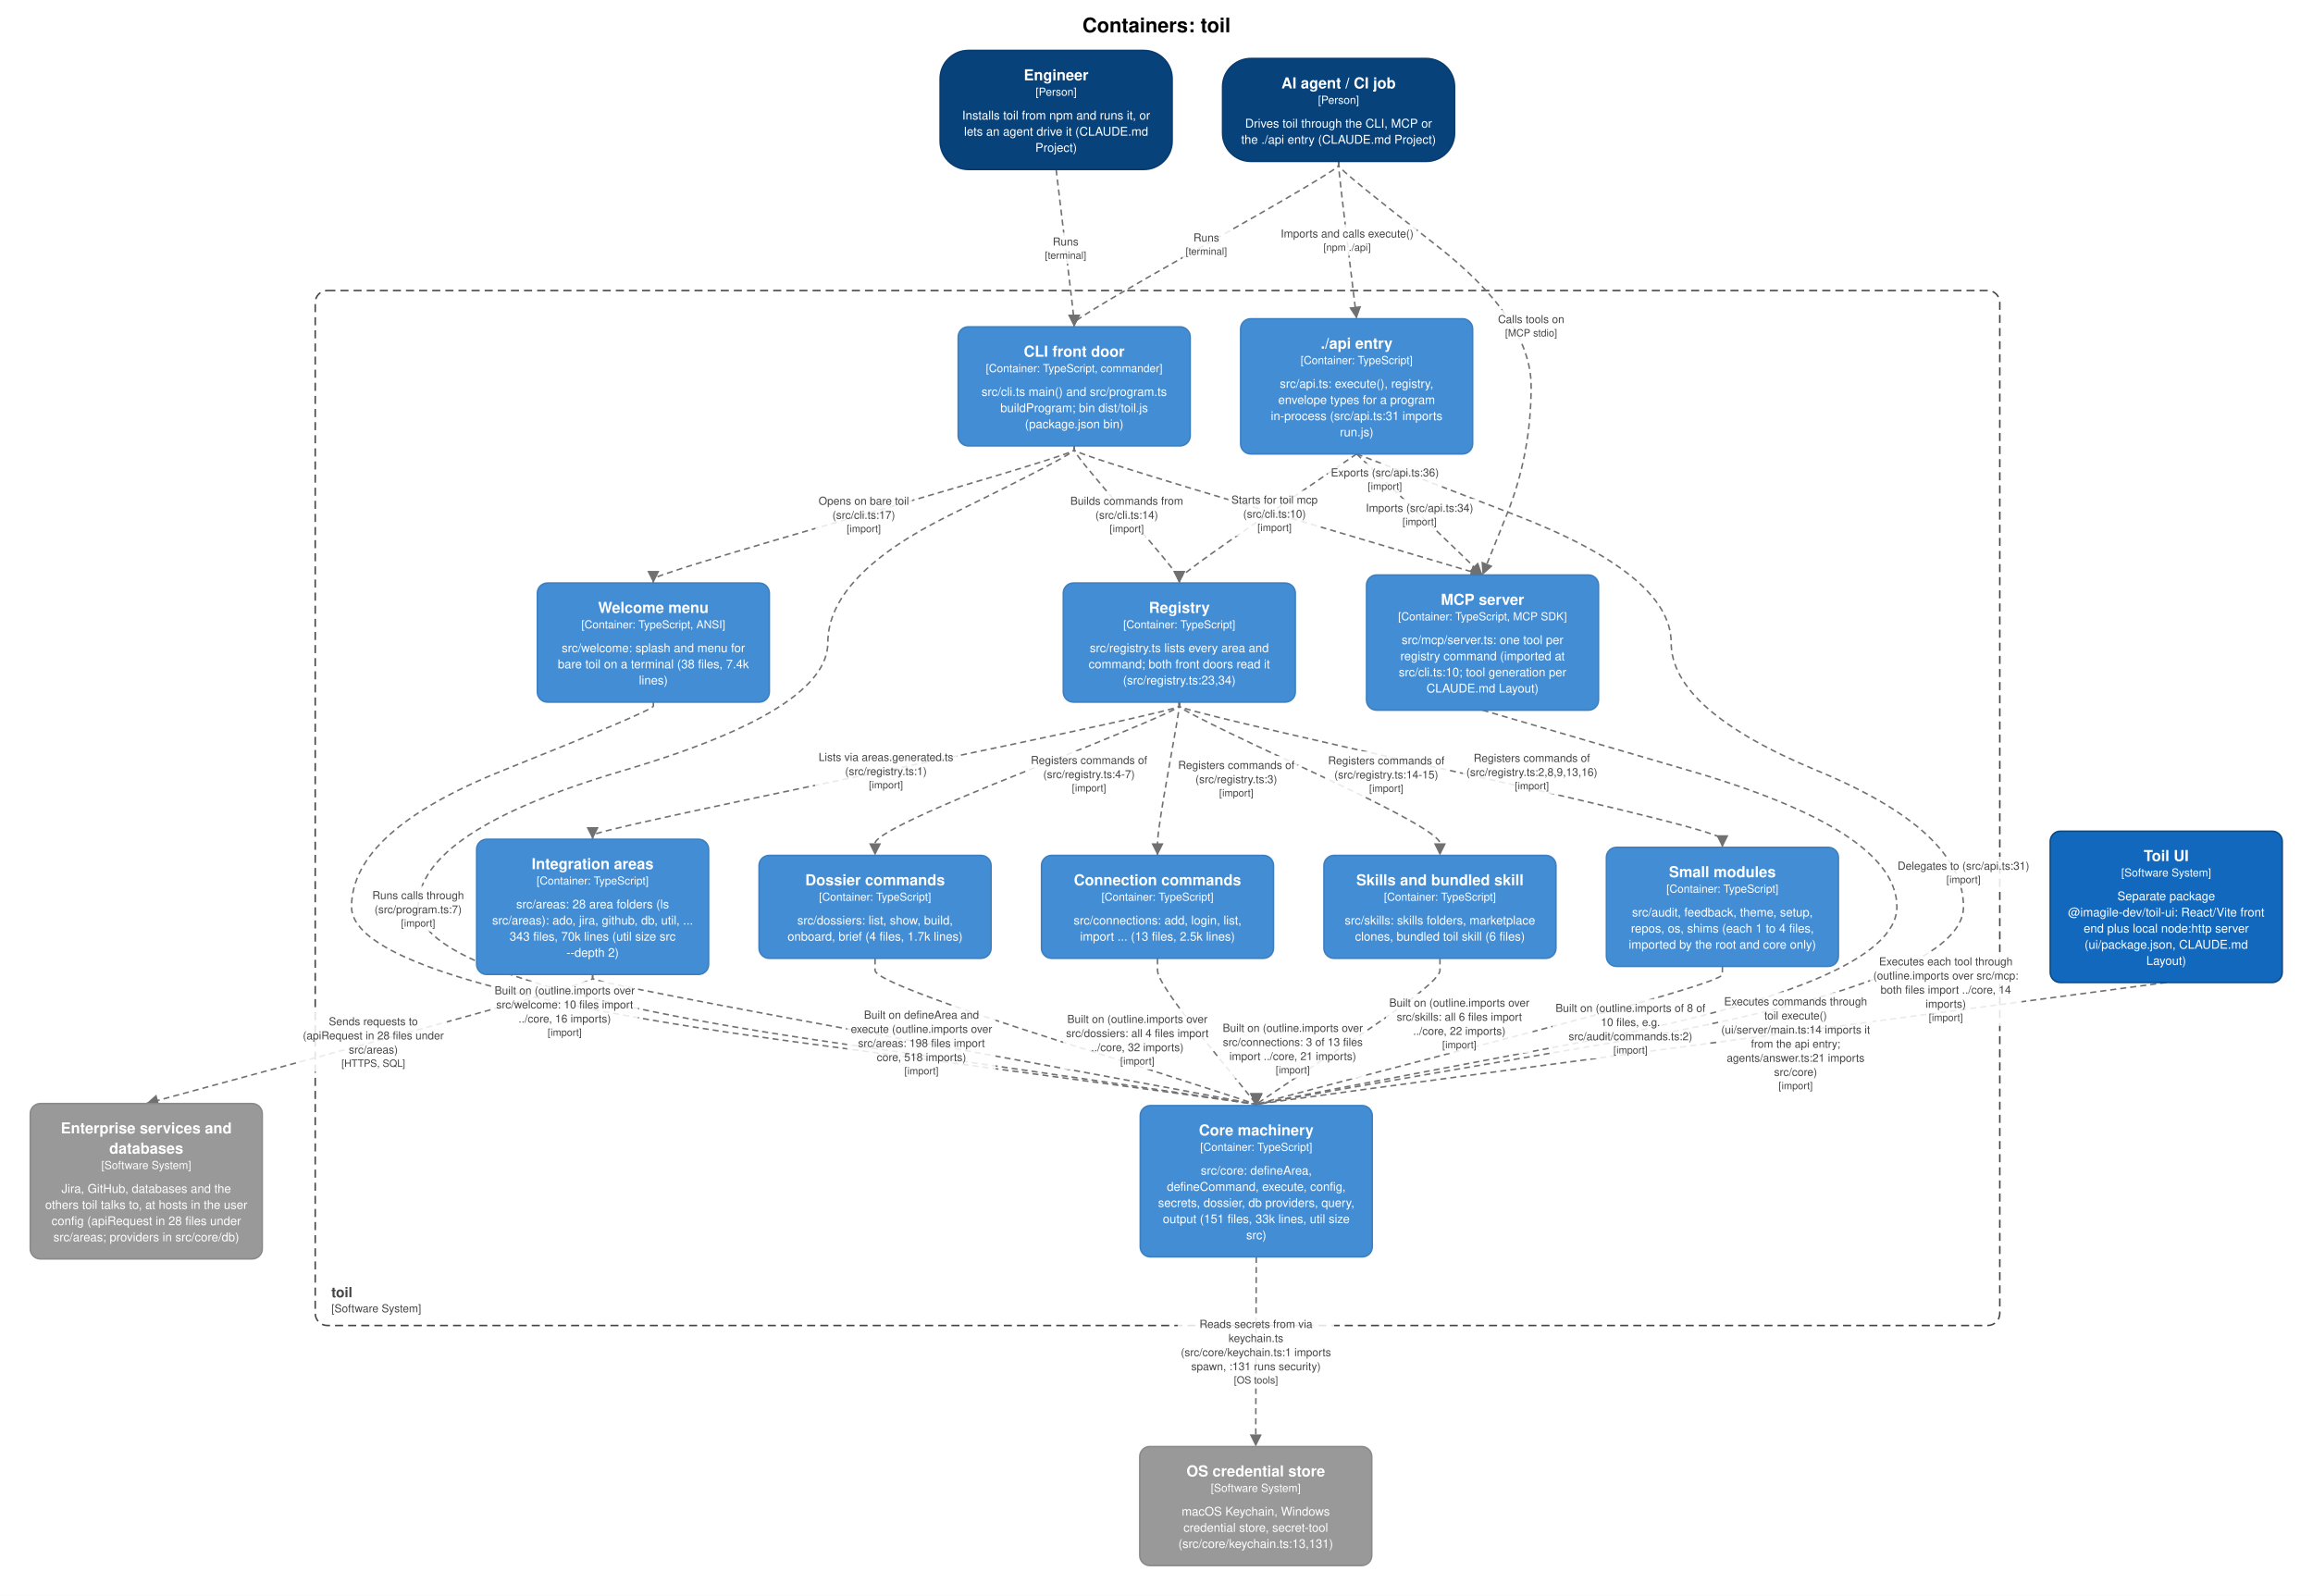
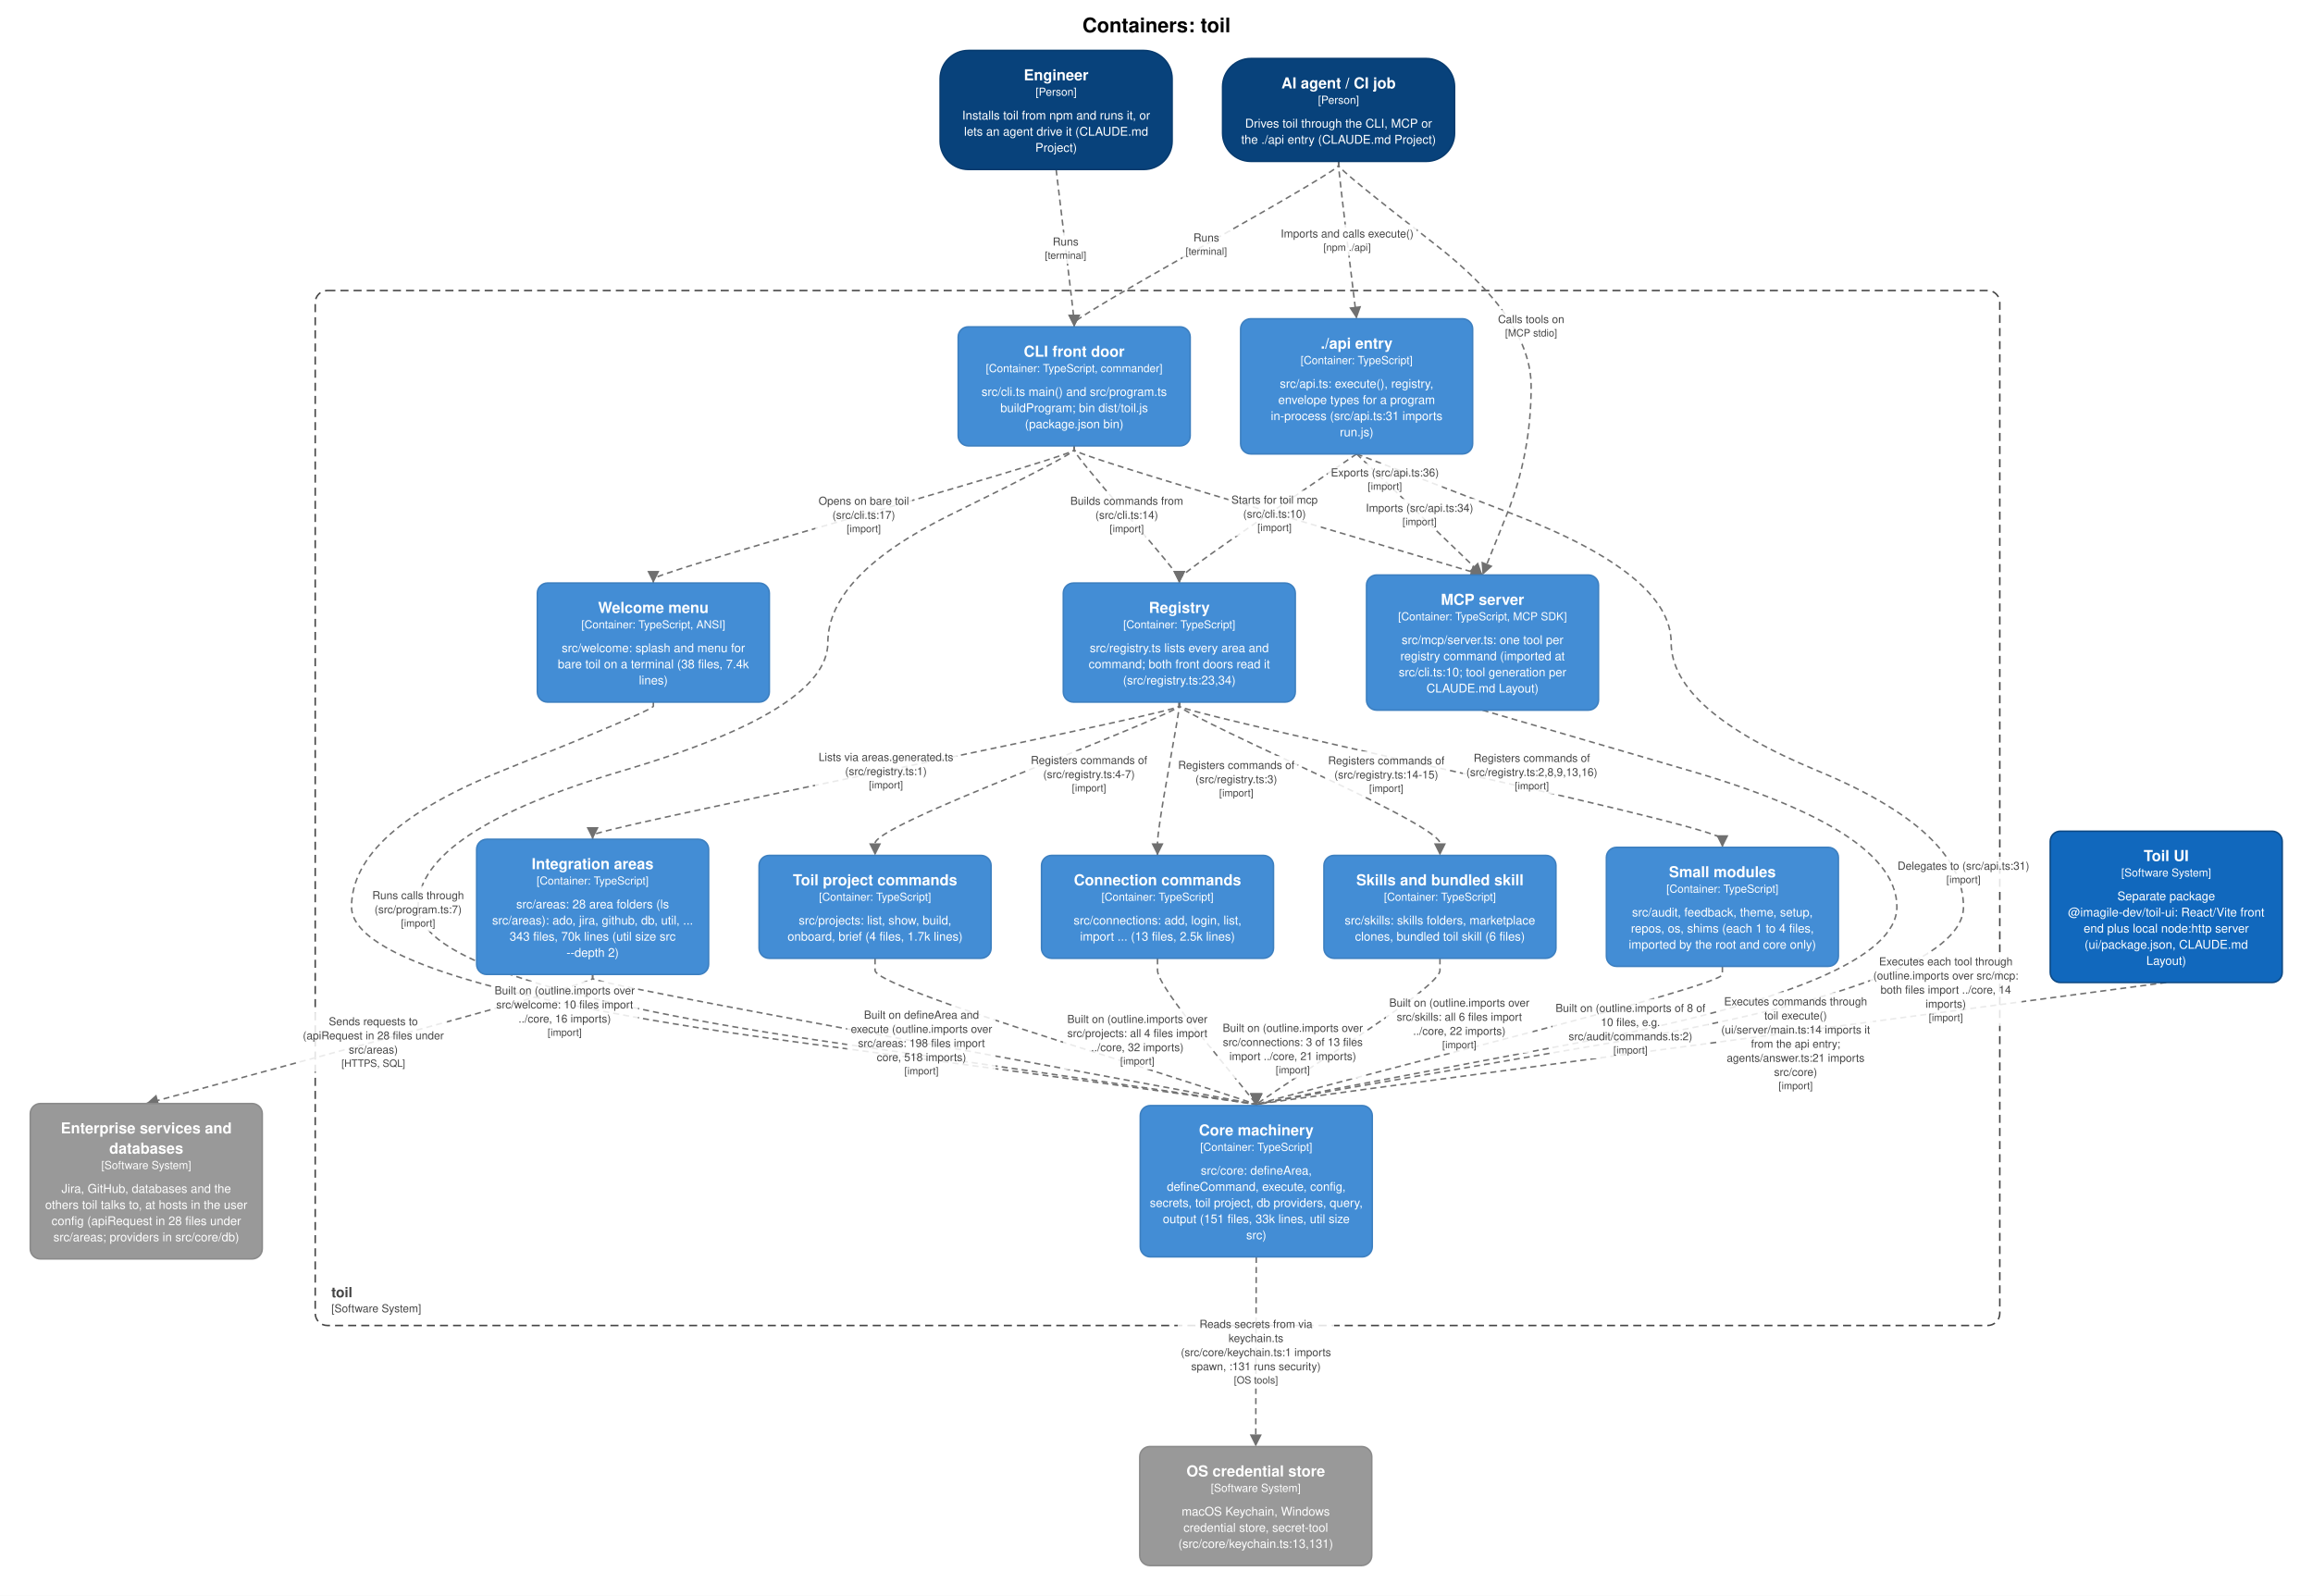
<svg xmlns="http://www.w3.org/2000/svg" width="2293" height="1582" viewBox="0 0 2293 1582" font-family="Helvetica, Arial, sans-serif">
  <defs>
    <marker id="arrow" viewBox="0 0 10 10" refX="10" refY="5" markerWidth="8" markerHeight="8" orient="auto-start-reverse">
      <path d="M0,0 L10,5 L0,10 z" fill="#707070" />
    </marker>
  </defs>
  <rect width="100%" height="100%" fill="#ffffff" />
  <text x="1146.5" y="32" font-size="20" font-weight="bold" text-anchor="middle" fill="#000000">Containers: toil</text>
  <g class="c4-boundary">
    <rect x="312.5" y="288" width="1670" height="1026" rx="12" fill="none" stroke="#444444" stroke-width="1.5" stroke-dasharray="8 5" />
    <text x="328.5" y="1286" font-size="14" font-weight="bold" text-anchor="start" fill="#444444">toil</text>
    <text x="328.5" y="1300.9" font-size="11" text-anchor="start" fill="#444444">[Software System]</text>
  </g>
  <g class="c4-relationships">
    <path d="M1047,168 L1055.9,242 Q1064.9,316 1064.9,320 L1064.9,324" fill="none" stroke="#707070" stroke-width="1.5" stroke-dasharray="6 4" marker-end="url(#arrow)" />
    <path d="M1327,160 L1327,164 Q1327,168 1422.4,242 L1422.4,242 Q1517.9,316 1517.9,383 L1517.9,383 Q1517.9,450 1493.8,510 L1469.7,570" fill="none" stroke="#707070" stroke-width="1.5" stroke-dasharray="6 4" marker-end="url(#arrow)" />
    <path d="M1327,160 L1327,164 Q1327,168 1335.9,242 L1344.9,316" fill="none" stroke="#707070" stroke-width="1.5" stroke-dasharray="6 4" marker-end="url(#arrow)" />
    <path d="M1327,160 L1327,164 Q1327,168 1195.9,242 L1195.9,242 Q1064.9,316 1064.9,320 L1064.9,324" fill="none" stroke="#707070" stroke-width="1.5" stroke-dasharray="6 4" marker-end="url(#arrow)" />
    <path d="M1064.9,442 L1064.9,446 Q1064.9,450 1117,510 L1117,510 Q1169.1,570 1169.1,574 L1169.1,578" fill="none" stroke="#707070" stroke-width="1.5" stroke-dasharray="6 4" marker-end="url(#arrow)" />
    <path d="M1064.9,442 L1064.9,446 Q1064.9,450 942.8,510 L942.8,510 Q820.7,570 820.7,637 L820.7,637 Q820.7,704 617.6,764 L617.6,764 Q414.5,824 414.5,899 L414.5,899 Q414.5,974 829.9,1034 L829.9,1034 Q1245.4,1094 1245.4,1095 L1245.4,1096" fill="none" stroke="#707070" stroke-width="1.5" stroke-dasharray="6 4" marker-end="url(#arrow)" />
    <path d="M1064.9,442 L1064.9,446 Q1064.9,450 1267.3,510 L1469.7,570" fill="none" stroke="#707070" stroke-width="1.5" stroke-dasharray="6 4" marker-end="url(#arrow)" />
    <path d="M1064.9,442 L1064.9,446 Q1064.9,450 856.3,510 L856.3,510 Q647.7,570 647.7,574 L647.7,578" fill="none" stroke="#707070" stroke-width="1.5" stroke-dasharray="6 4" marker-end="url(#arrow)" />
    <path d="M1469.7,704 L1675.1,764 Q1880.5,824 1880.5,899 L1880.5,899 Q1880.5,974 1562.9,1034 L1562.9,1034 Q1245.4,1094 1245.4,1095 L1245.4,1096" fill="none" stroke="#707070" stroke-width="1.5" stroke-dasharray="6 4" marker-end="url(#arrow)" />
    <path d="M1344.9,450 L1257,510 Q1169.1,570 1169.1,574 L1169.1,578" fill="none" stroke="#707070" stroke-width="1.5" stroke-dasharray="6 4" marker-end="url(#arrow)" />
    <path d="M1344.9,450 L1500.8,510 Q1656.7,570 1656.7,637 L1656.7,637 Q1656.7,704 1801.6,764 L1801.6,764 Q1946.5,824 1946.5,899 L1946.5,899 Q1946.5,974 1595.9,1034 L1595.9,1034 Q1245.4,1094 1245.4,1095 L1245.4,1096" fill="none" stroke="#707070" stroke-width="1.5" stroke-dasharray="6 4" marker-end="url(#arrow)" />
    <path d="M1344.9,450 L1469.7,570" fill="none" stroke="#707070" stroke-width="1.5" stroke-dasharray="6 4" marker-end="url(#arrow)" />
    <path d="M1169.1,696 L1169.1,700 Q1169.1,704 878.3,764 L878.3,764 Q587.5,824 587.5,828 L587.5,832" fill="none" stroke="#707070" stroke-width="1.5" stroke-dasharray="6 4" marker-end="url(#arrow)" />
    <path d="M1169.1,696 L1169.1,700 Q1169.1,704 1018.3,764 L1018.3,764 Q867.5,824 867.5,836 L867.5,848" fill="none" stroke="#707070" stroke-width="1.5" stroke-dasharray="6 4" marker-end="url(#arrow)" />
    <path d="M1169.1,696 L1169.1,700 Q1169.1,704 1158.3,764 L1158.3,764 Q1147.5,824 1147.5,836 L1147.5,848" fill="none" stroke="#707070" stroke-width="1.5" stroke-dasharray="6 4" marker-end="url(#arrow)" />
    <path d="M1169.1,696 L1169.1,700 Q1169.1,704 1298.3,764 L1298.3,764 Q1427.5,824 1427.5,836 L1427.5,848" fill="none" stroke="#707070" stroke-width="1.5" stroke-dasharray="6 4" marker-end="url(#arrow)" />
    <path d="M1169.1,696 L1169.1,700 Q1169.1,704 1438.3,764 L1438.3,764 Q1707.5,824 1707.5,832 L1707.5,840" fill="none" stroke="#707070" stroke-width="1.5" stroke-dasharray="6 4" marker-end="url(#arrow)" />
    <path d="M587.5,966 L587.5,970 Q587.5,974 916.4,1034 L916.4,1034 Q1245.4,1094 1245.4,1095 L1245.4,1096" fill="none" stroke="#707070" stroke-width="1.5" stroke-dasharray="6 4" marker-end="url(#arrow)" />
    <path d="M867.5,950 L867.5,962 Q867.5,974 1056.4,1034 L1056.4,1034 Q1245.4,1094 1245.4,1095 L1245.4,1096" fill="none" stroke="#707070" stroke-width="1.5" stroke-dasharray="6 4" marker-end="url(#arrow)" />
    <path d="M1147.5,950 L1147.5,962 Q1147.5,974 1196.4,1034 L1196.4,1034 Q1245.4,1094 1245.4,1095 L1245.4,1096" fill="none" stroke="#707070" stroke-width="1.5" stroke-dasharray="6 4" marker-end="url(#arrow)" />
    <path d="M1427.5,950 L1427.5,962 Q1427.5,974 1336.4,1034 L1336.4,1034 Q1245.4,1094 1245.4,1095 L1245.4,1096" fill="none" stroke="#707070" stroke-width="1.5" stroke-dasharray="6 4" marker-end="url(#arrow)" />
    <path d="M647.7,696 L647.7,700 Q647.7,704 498.1,764 L498.1,764 Q348.5,824 348.5,899 L348.5,899 Q348.5,974 796.9,1034 L796.9,1034 Q1245.4,1094 1245.4,1095 L1245.4,1096" fill="none" stroke="#707070" stroke-width="1.5" stroke-dasharray="6 4" marker-end="url(#arrow)" />
    <path d="M1707.5,958 L1707.5,966 Q1707.5,974 1476.4,1034 L1476.4,1034 Q1245.4,1094 1245.4,1095 L1245.4,1096" fill="none" stroke="#707070" stroke-width="1.5" stroke-dasharray="6 4" marker-end="url(#arrow)" />
    <path d="M587.5,966 L587.5,970 Q587.5,974 366.2,1034 L145,1094" fill="none" stroke="#707070" stroke-width="1.5" stroke-dasharray="6 4" marker-end="url(#arrow)" />
    <path d="M1245.4,1246 L1245.4,1247 Q1245.4,1248 1245.1,1341 L1244.9,1434" fill="none" stroke="#707070" stroke-width="1.5" stroke-dasharray="6 4" marker-end="url(#arrow)" />
    <path d="M2147.5,974 L1696.4,1034 Q1245.4,1094 1245.4,1095 L1245.4,1096" fill="none" stroke="#707070" stroke-width="1.5" stroke-dasharray="6 4" marker-end="url(#arrow)" />
  </g>
  <g id="engineer" class="c4-person">
    <rect x="932" y="50" width="230" height="118" rx="28" fill="#08427b" stroke="#073b6f" stroke-width="1.5" />
    <text x="1047" y="79.6" font-size="15" font-weight="bold" text-anchor="middle" fill="#ffffff">Engineer</text>
    <text x="1047" y="94.9" font-size="11" text-anchor="middle" fill="#ffffff">[Person]</text>
    <text x="1047" y="118.5" font-size="12" text-anchor="middle" fill="#ffffff">Installs toil from npm and runs it, or</text>
    <text x="1047" y="134.5" font-size="12" text-anchor="middle" fill="#ffffff">lets an agent drive it (CLAUDE.md</text>
    <text x="1047" y="150.5" font-size="12" text-anchor="middle" fill="#ffffff">Project)</text>
  </g>
  <g id="agent" class="c4-person">
    <rect x="1212" y="58" width="230" height="102" rx="28" fill="#08427b" stroke="#073b6f" stroke-width="1.5" />
    <text x="1327" y="87.6" font-size="15" font-weight="bold" text-anchor="middle" fill="#ffffff">AI agent / CI job</text>
    <text x="1327" y="102.9" font-size="11" text-anchor="middle" fill="#ffffff">[Person]</text>
    <text x="1327" y="126.5" font-size="12" text-anchor="middle" fill="#ffffff">Drives toil through the CLI, MCP or</text>
    <text x="1327" y="142.5" font-size="12" text-anchor="middle" fill="#ffffff">the ./api entry (CLAUDE.md Project)</text>
  </g>
  <g id="toil_ui" class="c4-system">
    <rect x="2032.5" y="824" width="230" height="150" rx="10" fill="#1168bd" stroke="#0b4884" stroke-width="1.5" />
    <text x="2147.5" y="853.6" font-size="15" font-weight="bold" text-anchor="middle" fill="#ffffff">Toil UI</text>
    <text x="2147.5" y="868.9" font-size="11" text-anchor="middle" fill="#ffffff">[Software System]</text>
    <text x="2147.5" y="892.5" font-size="12" text-anchor="middle" fill="#ffffff">Separate package</text>
    <text x="2147.5" y="908.5" font-size="12" text-anchor="middle" fill="#ffffff">@imagile-dev/toil-ui: React/Vite front</text>
    <text x="2147.5" y="924.5" font-size="12" text-anchor="middle" fill="#ffffff">end plus local node:http server</text>
    <text x="2147.5" y="940.5" font-size="12" text-anchor="middle" fill="#ffffff">(ui/package.json, CLAUDE.md</text>
    <text x="2147.5" y="956.5" font-size="12" text-anchor="middle" fill="#ffffff">Layout)</text>
  </g>
  <g id="services" class="c4-system">
    <rect x="30" y="1094" width="230" height="154" rx="10" fill="#999999" stroke="#8a8a8a" stroke-width="1.5" />
    <text x="145" y="1123.6" font-size="15" font-weight="bold" text-anchor="middle" fill="#ffffff">Enterprise services and</text>
    <text x="145" y="1143.6" font-size="15" font-weight="bold" text-anchor="middle" fill="#ffffff">databases</text>
    <text x="145" y="1158.9" font-size="11" text-anchor="middle" fill="#ffffff">[Software System]</text>
    <text x="145" y="1182.5" font-size="12" text-anchor="middle" fill="#ffffff">Jira, GitHub, databases and the</text>
    <text x="145" y="1198.5" font-size="12" text-anchor="middle" fill="#ffffff">others toil talks to, at hosts in the user</text>
    <text x="145" y="1214.5" font-size="12" text-anchor="middle" fill="#ffffff">config (apiRequest in 28 files under</text>
    <text x="145" y="1230.5" font-size="12" text-anchor="middle" fill="#ffffff">src/areas; providers in src/core/db)</text>
  </g>
  <g id="credstore" class="c4-system">
    <rect x="1129.9" y="1434" width="230" height="118" rx="10" fill="#999999" stroke="#8a8a8a" stroke-width="1.5" />
    <text x="1244.9" y="1463.6" font-size="15" font-weight="bold" text-anchor="middle" fill="#ffffff">OS credential store</text>
    <text x="1244.9" y="1478.9" font-size="11" text-anchor="middle" fill="#ffffff">[Software System]</text>
    <text x="1244.9" y="1502.5" font-size="12" text-anchor="middle" fill="#ffffff">macOS Keychain, Windows</text>
    <text x="1244.9" y="1518.5" font-size="12" text-anchor="middle" fill="#ffffff">credential store, secret-tool</text>
    <text x="1244.9" y="1534.5" font-size="12" text-anchor="middle" fill="#ffffff">(src/core/keychain.ts:13,131)</text>
  </g>
  <g id="cli" class="c4-container">
    <rect x="949.9" y="324" width="230" height="118" rx="10" fill="#438dd5" stroke="#3c7fc0" stroke-width="1.5" />
    <text x="1064.9" y="353.6" font-size="15" font-weight="bold" text-anchor="middle" fill="#ffffff">CLI front door</text>
    <text x="1064.9" y="368.9" font-size="11" text-anchor="middle" fill="#ffffff">[Container: TypeScript, commander]</text>
    <text x="1064.9" y="392.5" font-size="12" text-anchor="middle" fill="#ffffff">src/cli.ts main() and src/program.ts</text>
    <text x="1064.9" y="408.5" font-size="12" text-anchor="middle" fill="#ffffff">buildProgram; bin dist/toil.js</text>
    <text x="1064.9" y="424.5" font-size="12" text-anchor="middle" fill="#ffffff">(package.json bin)</text>
  </g>
  <g id="mcp" class="c4-container">
    <rect x="1354.7" y="570" width="230" height="134" rx="10" fill="#438dd5" stroke="#3c7fc0" stroke-width="1.5" />
    <text x="1469.7" y="599.6" font-size="15" font-weight="bold" text-anchor="middle" fill="#ffffff">MCP server</text>
    <text x="1469.7" y="614.9" font-size="11" text-anchor="middle" fill="#ffffff">[Container: TypeScript, MCP SDK]</text>
    <text x="1469.7" y="638.5" font-size="12" text-anchor="middle" fill="#ffffff">src/mcp/server.ts: one tool per</text>
    <text x="1469.7" y="654.5" font-size="12" text-anchor="middle" fill="#ffffff">registry command (imported at</text>
    <text x="1469.7" y="670.5" font-size="12" text-anchor="middle" fill="#ffffff">src/cli.ts:10; tool generation per</text>
    <text x="1469.7" y="686.5" font-size="12" text-anchor="middle" fill="#ffffff">CLAUDE.md Layout)</text>
  </g>
  <g id="api" class="c4-container">
    <rect x="1229.9" y="316" width="230" height="134" rx="10" fill="#438dd5" stroke="#3c7fc0" stroke-width="1.5" />
    <text x="1344.9" y="345.6" font-size="15" font-weight="bold" text-anchor="middle" fill="#ffffff">./api entry</text>
    <text x="1344.9" y="360.9" font-size="11" text-anchor="middle" fill="#ffffff">[Container: TypeScript]</text>
    <text x="1344.9" y="384.5" font-size="12" text-anchor="middle" fill="#ffffff">src/api.ts: execute(), registry,</text>
    <text x="1344.9" y="400.5" font-size="12" text-anchor="middle" fill="#ffffff">envelope types for a program</text>
    <text x="1344.9" y="416.5" font-size="12" text-anchor="middle" fill="#ffffff">in-process (src/api.ts:31 imports</text>
    <text x="1344.9" y="432.5" font-size="12" text-anchor="middle" fill="#ffffff">run.js)</text>
  </g>
  <g id="registry" class="c4-container">
    <rect x="1054.1" y="578" width="230" height="118" rx="10" fill="#438dd5" stroke="#3c7fc0" stroke-width="1.5" />
    <text x="1169.1" y="607.6" font-size="15" font-weight="bold" text-anchor="middle" fill="#ffffff">Registry</text>
    <text x="1169.1" y="622.9" font-size="11" text-anchor="middle" fill="#ffffff">[Container: TypeScript]</text>
    <text x="1169.1" y="646.5" font-size="12" text-anchor="middle" fill="#ffffff">src/registry.ts lists every area and</text>
    <text x="1169.1" y="662.5" font-size="12" text-anchor="middle" fill="#ffffff">command; both front doors read it</text>
    <text x="1169.1" y="678.5" font-size="12" text-anchor="middle" fill="#ffffff">(src/registry.ts:23,34)</text>
  </g>
  <g id="core" class="c4-container">
    <rect x="1130.4" y="1096" width="230" height="150" rx="10" fill="#438dd5" stroke="#3c7fc0" stroke-width="1.5" />
    <text x="1245.4" y="1125.6" font-size="15" font-weight="bold" text-anchor="middle" fill="#ffffff">Core machinery</text>
    <text x="1245.4" y="1140.9" font-size="11" text-anchor="middle" fill="#ffffff">[Container: TypeScript]</text>
    <text x="1245.4" y="1164.5" font-size="12" text-anchor="middle" fill="#ffffff">src/core: defineArea,</text>
    <text x="1245.4" y="1180.5" font-size="12" text-anchor="middle" fill="#ffffff">defineCommand, execute, config,</text>
-     <text x="1245.4" y="1196.5" font-size="12" text-anchor="middle" fill="#ffffff">secrets, dossier, db providers, query,</text>
+     <text x="1245.4" y="1196.5" font-size="12" text-anchor="middle" fill="#ffffff">secrets, toil project, db providers, query,</text>
    <text x="1245.4" y="1212.5" font-size="12" text-anchor="middle" fill="#ffffff">output (151 files, 33k lines, util size</text>
    <text x="1245.4" y="1228.5" font-size="12" text-anchor="middle" fill="#ffffff">src)</text>
  </g>
  <g id="areas" class="c4-container">
    <rect x="472.5" y="832" width="230" height="134" rx="10" fill="#438dd5" stroke="#3c7fc0" stroke-width="1.5" />
    <text x="587.5" y="861.6" font-size="15" font-weight="bold" text-anchor="middle" fill="#ffffff">Integration areas</text>
    <text x="587.5" y="876.9" font-size="11" text-anchor="middle" fill="#ffffff">[Container: TypeScript]</text>
    <text x="587.5" y="900.5" font-size="12" text-anchor="middle" fill="#ffffff">src/areas: 28 area folders (ls</text>
    <text x="587.5" y="916.5" font-size="12" text-anchor="middle" fill="#ffffff">src/areas): ado, jira, github, db, util, ...</text>
    <text x="587.5" y="932.5" font-size="12" text-anchor="middle" fill="#ffffff">343 files, 70k lines (util size src</text>
    <text x="587.5" y="948.5" font-size="12" text-anchor="middle" fill="#ffffff">--depth 2)</text>
  </g>
-   <g id="dossiers" class="c4-container">
+   <g id="projects" class="c4-container">
    <rect x="752.5" y="848" width="230" height="102" rx="10" fill="#438dd5" stroke="#3c7fc0" stroke-width="1.5" />
-     <text x="867.5" y="877.6" font-size="15" font-weight="bold" text-anchor="middle" fill="#ffffff">Dossier commands</text>
+     <text x="867.5" y="877.6" font-size="15" font-weight="bold" text-anchor="middle" fill="#ffffff">Toil project commands</text>
    <text x="867.5" y="892.9" font-size="11" text-anchor="middle" fill="#ffffff">[Container: TypeScript]</text>
-     <text x="867.5" y="916.5" font-size="12" text-anchor="middle" fill="#ffffff">src/dossiers: list, show, build,</text>
+     <text x="867.5" y="916.5" font-size="12" text-anchor="middle" fill="#ffffff">src/projects: list, show, build,</text>
    <text x="867.5" y="932.5" font-size="12" text-anchor="middle" fill="#ffffff">onboard, brief (4 files, 1.7k lines)</text>
  </g>
  <g id="connections" class="c4-container">
    <rect x="1032.5" y="848" width="230" height="102" rx="10" fill="#438dd5" stroke="#3c7fc0" stroke-width="1.5" />
    <text x="1147.5" y="877.6" font-size="15" font-weight="bold" text-anchor="middle" fill="#ffffff">Connection commands</text>
    <text x="1147.5" y="892.9" font-size="11" text-anchor="middle" fill="#ffffff">[Container: TypeScript]</text>
    <text x="1147.5" y="916.5" font-size="12" text-anchor="middle" fill="#ffffff">src/connections: add, login, list,</text>
    <text x="1147.5" y="932.5" font-size="12" text-anchor="middle" fill="#ffffff">import ... (13 files, 2.5k lines)</text>
  </g>
  <g id="skills" class="c4-container">
    <rect x="1312.5" y="848" width="230" height="102" rx="10" fill="#438dd5" stroke="#3c7fc0" stroke-width="1.5" />
    <text x="1427.5" y="877.6" font-size="15" font-weight="bold" text-anchor="middle" fill="#ffffff">Skills and bundled skill</text>
    <text x="1427.5" y="892.9" font-size="11" text-anchor="middle" fill="#ffffff">[Container: TypeScript]</text>
    <text x="1427.5" y="916.5" font-size="12" text-anchor="middle" fill="#ffffff">src/skills: skills folders, marketplace</text>
    <text x="1427.5" y="932.5" font-size="12" text-anchor="middle" fill="#ffffff">clones, bundled toil skill (6 files)</text>
  </g>
  <g id="welcome" class="c4-container">
    <rect x="532.7" y="578" width="230" height="118" rx="10" fill="#438dd5" stroke="#3c7fc0" stroke-width="1.5" />
    <text x="647.7" y="607.6" font-size="15" font-weight="bold" text-anchor="middle" fill="#ffffff">Welcome menu</text>
    <text x="647.7" y="622.9" font-size="11" text-anchor="middle" fill="#ffffff">[Container: TypeScript, ANSI]</text>
    <text x="647.7" y="646.5" font-size="12" text-anchor="middle" fill="#ffffff">src/welcome: splash and menu for</text>
    <text x="647.7" y="662.5" font-size="12" text-anchor="middle" fill="#ffffff">bare toil on a terminal (38 files, 7.4k</text>
    <text x="647.7" y="678.5" font-size="12" text-anchor="middle" fill="#ffffff">lines)</text>
  </g>
  <g id="misc" class="c4-container">
    <rect x="1592.5" y="840" width="230" height="118" rx="10" fill="#438dd5" stroke="#3c7fc0" stroke-width="1.5" />
    <text x="1707.5" y="869.6" font-size="15" font-weight="bold" text-anchor="middle" fill="#ffffff">Small modules</text>
    <text x="1707.5" y="884.9" font-size="11" text-anchor="middle" fill="#ffffff">[Container: TypeScript]</text>
    <text x="1707.5" y="908.5" font-size="12" text-anchor="middle" fill="#ffffff">src/audit, feedback, theme, setup,</text>
    <text x="1707.5" y="924.5" font-size="12" text-anchor="middle" fill="#ffffff">repos, os, shims (each 1 to 4 files,</text>
    <text x="1707.5" y="940.5" font-size="12" text-anchor="middle" fill="#ffffff">imported by the root and core only)</text>
  </g>
  <g class="c4-labels">
    <rect x="1032.9" y="230.5" width="47.1" height="31" fill="#ffffff" fill-opacity="0.85" />
    <text x="1056.4" y="243.4" font-size="11" text-anchor="middle" fill="#444444">Runs</text>
    <text x="1056.4" y="256.6" font-size="10" text-anchor="middle" fill="#444444">[terminal]</text>
    <rect x="1481.8" y="307.4" width="72" height="31" fill="#ffffff" fill-opacity="0.85" />
    <text x="1517.9" y="320.3" font-size="11" text-anchor="middle" fill="#444444">Calls tools on</text>
    <text x="1517.9" y="333.5" font-size="10" text-anchor="middle" fill="#444444">[MCP stdio]</text>
    <rect x="1266.4" y="222.5" width="138" height="31" fill="#ffffff" fill-opacity="0.85" />
    <text x="1335.5" y="235.4" font-size="11" text-anchor="middle" fill="#444444">Imports and calls execute()</text>
    <text x="1335.5" y="248.7" font-size="10" text-anchor="middle" fill="#444444">[npm ./api]</text>
    <rect x="1172.4" y="226.5" width="47.1" height="31" fill="#ffffff" fill-opacity="0.85" />
    <text x="1195.9" y="239.4" font-size="11" text-anchor="middle" fill="#444444">Runs</text>
    <text x="1195.9" y="252.6" font-size="10" text-anchor="middle" fill="#444444">[terminal]</text>
    <rect x="1058" y="487.5" width="117.9" height="45" fill="#ffffff" fill-opacity="0.85" />
    <text x="1117" y="500.4" font-size="11" text-anchor="middle" fill="#444444">Builds commands from</text>
    <text x="1117" y="514.4" font-size="11" text-anchor="middle" fill="#444444">(src/cli.ts:14)</text>
    <text x="1117" y="527.6" font-size="10" text-anchor="middle" fill="#444444">[import]</text>
    <rect x="365.9" y="878.4" width="97.1" height="45" fill="#ffffff" fill-opacity="0.85" />
    <text x="414.5" y="891.4" font-size="11" text-anchor="middle" fill="#444444">Runs calls through</text>
    <text x="414.5" y="905.4" font-size="11" text-anchor="middle" fill="#444444">(src/program.ts:7)</text>
    <text x="414.5" y="918.6" font-size="10" text-anchor="middle" fill="#444444">[import]</text>
    <rect x="1217.7" y="486.4" width="91.6" height="45" fill="#ffffff" fill-opacity="0.85" />
    <text x="1263.5" y="499.3" font-size="11" text-anchor="middle" fill="#444444">Starts for toil mcp</text>
    <text x="1263.5" y="513.3" font-size="11" text-anchor="middle" fill="#444444">(src/cli.ts:10)</text>
    <text x="1263.5" y="526.5" font-size="10" text-anchor="middle" fill="#444444">[import]</text>
    <rect x="808.3" y="487.5" width="95.9" height="45" fill="#ffffff" fill-opacity="0.85" />
    <text x="856.3" y="500.4" font-size="11" text-anchor="middle" fill="#444444">Opens on bare toil</text>
    <text x="856.3" y="514.4" font-size="11" text-anchor="middle" fill="#444444">(src/cli.ts:17)</text>
    <text x="856.3" y="527.6" font-size="10" text-anchor="middle" fill="#444444">[import]</text>
    <rect x="1853.9" y="944" width="150.3" height="73" fill="#ffffff" fill-opacity="0.85" />
    <text x="1929" y="957" font-size="11" text-anchor="middle" fill="#444444">Executes each tool through</text>
    <text x="1929" y="971" font-size="11" text-anchor="middle" fill="#444444">(outline.imports over src/mcp:</text>
    <text x="1929" y="985" font-size="11" text-anchor="middle" fill="#444444">both files import ../core, 14</text>
    <text x="1929" y="999" font-size="11" text-anchor="middle" fill="#444444">imports)</text>
    <text x="1929" y="1012.2" font-size="10" text-anchor="middle" fill="#444444">[import]</text>
    <rect x="1316.4" y="459.4" width="113" height="31" fill="#ffffff" fill-opacity="0.85" />
    <text x="1372.9" y="472.3" font-size="11" text-anchor="middle" fill="#444444">Exports (src/api.ts:36)</text>
    <text x="1372.9" y="485.5" font-size="10" text-anchor="middle" fill="#444444">[import]</text>
    <rect x="1877.7" y="849.3" width="137.4" height="31" fill="#ffffff" fill-opacity="0.85" />
    <text x="1946.5" y="862.2" font-size="11" text-anchor="middle" fill="#444444">Delegates to (src/api.ts:31)</text>
    <text x="1946.5" y="875.4" font-size="10" text-anchor="middle" fill="#444444">[import]</text>
    <rect x="1351.1" y="494.5" width="112.4" height="31" fill="#ffffff" fill-opacity="0.85" />
    <text x="1407.3" y="507.4" font-size="11" text-anchor="middle" fill="#444444">Imports (src/api.ts:34)</text>
    <text x="1407.3" y="520.6" font-size="10" text-anchor="middle" fill="#444444">[import]</text>
    <rect x="808" y="741.5" width="140.5" height="45" fill="#ffffff" fill-opacity="0.85" />
    <text x="878.3" y="754.4" font-size="11" text-anchor="middle" fill="#444444">Lists via areas.generated.ts</text>
    <text x="878.3" y="768.4" font-size="11" text-anchor="middle" fill="#444444">(src/registry.ts:1)</text>
    <text x="878.3" y="781.6" font-size="10" text-anchor="middle" fill="#444444">[import]</text>
    <rect x="1018.8" y="744.5" width="121.5" height="45" fill="#ffffff" fill-opacity="0.85" />
    <text x="1079.6" y="757.4" font-size="11" text-anchor="middle" fill="#444444">Registers commands of</text>
    <text x="1079.6" y="771.4" font-size="11" text-anchor="middle" fill="#444444">(src/registry.ts:4-7)</text>
    <text x="1079.6" y="784.6" font-size="10" text-anchor="middle" fill="#444444">[import]</text>
    <rect x="1164.9" y="749.4" width="121.5" height="45" fill="#ffffff" fill-opacity="0.85" />
    <text x="1225.6" y="762.3" font-size="11" text-anchor="middle" fill="#444444">Registers commands of</text>
    <text x="1225.6" y="776.3" font-size="11" text-anchor="middle" fill="#444444">(src/registry.ts:3)</text>
    <text x="1225.6" y="789.5" font-size="10" text-anchor="middle" fill="#444444">[import]</text>
    <rect x="1313.5" y="744.9" width="121.5" height="45" fill="#ffffff" fill-opacity="0.85" />
    <text x="1374.3" y="757.8" font-size="11" text-anchor="middle" fill="#444444">Registers commands of</text>
    <text x="1374.3" y="771.8" font-size="11" text-anchor="middle" fill="#444444">(src/registry.ts:14-15)</text>
    <text x="1374.3" y="785" font-size="10" text-anchor="middle" fill="#444444">[import]</text>
    <rect x="1450.2" y="742.4" width="136.8" height="45" fill="#ffffff" fill-opacity="0.85" />
    <text x="1518.6" y="755.3" font-size="11" text-anchor="middle" fill="#444444">Registers commands of</text>
    <text x="1518.6" y="769.3" font-size="11" text-anchor="middle" fill="#444444">(src/registry.ts:2,8,9,13,16)</text>
    <text x="1518.6" y="782.5" font-size="10" text-anchor="middle" fill="#444444">[import]</text>
    <rect x="839.8" y="997" width="147.2" height="73" fill="#ffffff" fill-opacity="0.85" />
    <text x="913.5" y="1009.9" font-size="11" text-anchor="middle" fill="#444444">Built on defineArea and</text>
    <text x="913.5" y="1023.9" font-size="11" text-anchor="middle" fill="#444444">execute (outline.imports over</text>
    <text x="913.5" y="1037.9" font-size="11" text-anchor="middle" fill="#444444">src/areas: 198 files import</text>
    <text x="913.5" y="1051.9" font-size="11" text-anchor="middle" fill="#444444">core, 518 imports)</text>
    <text x="913.5" y="1065.1" font-size="10" text-anchor="middle" fill="#444444">[import]</text>
    <rect x="1053.9" y="1001.2" width="147.2" height="59" fill="#ffffff" fill-opacity="0.85" />
    <text x="1127.5" y="1014.1" font-size="11" text-anchor="middle" fill="#444444">Built on (outline.imports over</text>
-     <text x="1127.5" y="1028.1" font-size="11" text-anchor="middle" fill="#444444">src/dossiers: all 4 files import</text>
+     <text x="1127.5" y="1028.1" font-size="11" text-anchor="middle" fill="#444444">src/projects: all 4 files import</text>
    <text x="1127.5" y="1042.1" font-size="11" text-anchor="middle" fill="#444444">../core, 32 imports)</text>
    <text x="1127.5" y="1055.3" font-size="10" text-anchor="middle" fill="#444444">[import]</text>
    <rect x="1208.9" y="1010" width="145.4" height="59" fill="#ffffff" fill-opacity="0.85" />
    <text x="1281.6" y="1022.9" font-size="11" text-anchor="middle" fill="#444444">Built on (outline.imports over</text>
    <text x="1281.6" y="1036.9" font-size="11" text-anchor="middle" fill="#444444">src/connections: 3 of 13 files</text>
    <text x="1281.6" y="1050.9" font-size="11" text-anchor="middle" fill="#444444">import ../core, 21 imports)</text>
    <text x="1281.6" y="1064.1" font-size="10" text-anchor="middle" fill="#444444">[import]</text>
    <rect x="1374" y="985" width="145.4" height="59" fill="#ffffff" fill-opacity="0.85" />
    <text x="1446.7" y="997.9" font-size="11" text-anchor="middle" fill="#444444">Built on (outline.imports over</text>
    <text x="1446.7" y="1011.9" font-size="11" text-anchor="middle" fill="#444444">src/skills: all 6 files import</text>
    <text x="1446.7" y="1025.9" font-size="11" text-anchor="middle" fill="#444444">../core, 22 imports)</text>
    <text x="1446.7" y="1039.2" font-size="10" text-anchor="middle" fill="#444444">[import]</text>
    <rect x="487.1" y="972.8" width="145.4" height="59" fill="#ffffff" fill-opacity="0.85" />
    <text x="559.8" y="985.7" font-size="11" text-anchor="middle" fill="#444444">Built on (outline.imports over</text>
    <text x="559.8" y="999.7" font-size="11" text-anchor="middle" fill="#444444">src/welcome: 10 files import</text>
    <text x="559.8" y="1013.7" font-size="11" text-anchor="middle" fill="#444444">../core, 16 imports)</text>
    <text x="559.8" y="1026.9" font-size="10" text-anchor="middle" fill="#444444">[import]</text>
    <rect x="1539.1" y="990.3" width="154.6" height="59" fill="#ffffff" fill-opacity="0.85" />
    <text x="1616.4" y="1003.2" font-size="11" text-anchor="middle" fill="#444444">Built on (outline.imports of 8 of</text>
    <text x="1616.4" y="1017.2" font-size="11" text-anchor="middle" fill="#444444">10 files, e.g.</text>
    <text x="1616.4" y="1031.2" font-size="11" text-anchor="middle" fill="#444444">src/audit/commands.ts:2)</text>
    <text x="1616.4" y="1044.4" font-size="10" text-anchor="middle" fill="#444444">[import]</text>
    <rect x="297.1" y="1003.5" width="146" height="59" fill="#ffffff" fill-opacity="0.85" />
    <text x="370.1" y="1016.4" font-size="11" text-anchor="middle" fill="#444444">Sends requests to</text>
    <text x="370.1" y="1030.4" font-size="11" text-anchor="middle" fill="#444444">(apiRequest in 28 files under</text>
    <text x="370.1" y="1044.4" font-size="11" text-anchor="middle" fill="#444444">src/areas)</text>
    <text x="370.1" y="1057.6" font-size="10" text-anchor="middle" fill="#444444">[HTTPS, SQL]</text>
    <rect x="1167.5" y="1303.5" width="155.1" height="73" fill="#ffffff" fill-opacity="0.85" />
    <text x="1245.1" y="1316.4" font-size="11" text-anchor="middle" fill="#444444">Reads secrets from via</text>
    <text x="1245.1" y="1330.4" font-size="11" text-anchor="middle" fill="#444444">keychain.ts</text>
    <text x="1245.1" y="1344.4" font-size="11" text-anchor="middle" fill="#444444">(src/core/keychain.ts:1 imports</text>
    <text x="1245.1" y="1358.4" font-size="11" text-anchor="middle" fill="#444444">spawn, :131 runs security)</text>
    <text x="1245.1" y="1371.6" font-size="10" text-anchor="middle" fill="#444444">[OS tools]</text>
    <rect x="1703.4" y="983.6" width="153.3" height="101" fill="#ffffff" fill-opacity="0.85" />
    <text x="1780.1" y="996.6" font-size="11" text-anchor="middle" fill="#444444">Executes commands through</text>
    <text x="1780.1" y="1010.6" font-size="11" text-anchor="middle" fill="#444444">toil execute()</text>
    <text x="1780.1" y="1024.6" font-size="11" text-anchor="middle" fill="#444444">(ui/server/main.ts:14 imports it</text>
    <text x="1780.1" y="1038.6" font-size="11" text-anchor="middle" fill="#444444">from the api entry;</text>
    <text x="1780.1" y="1052.6" font-size="11" text-anchor="middle" fill="#444444">agents/answer.ts:21 imports</text>
    <text x="1780.1" y="1066.6" font-size="11" text-anchor="middle" fill="#444444">src/core)</text>
    <text x="1780.1" y="1079.8" font-size="10" text-anchor="middle" fill="#444444">[import]</text>
  </g>
</svg>
